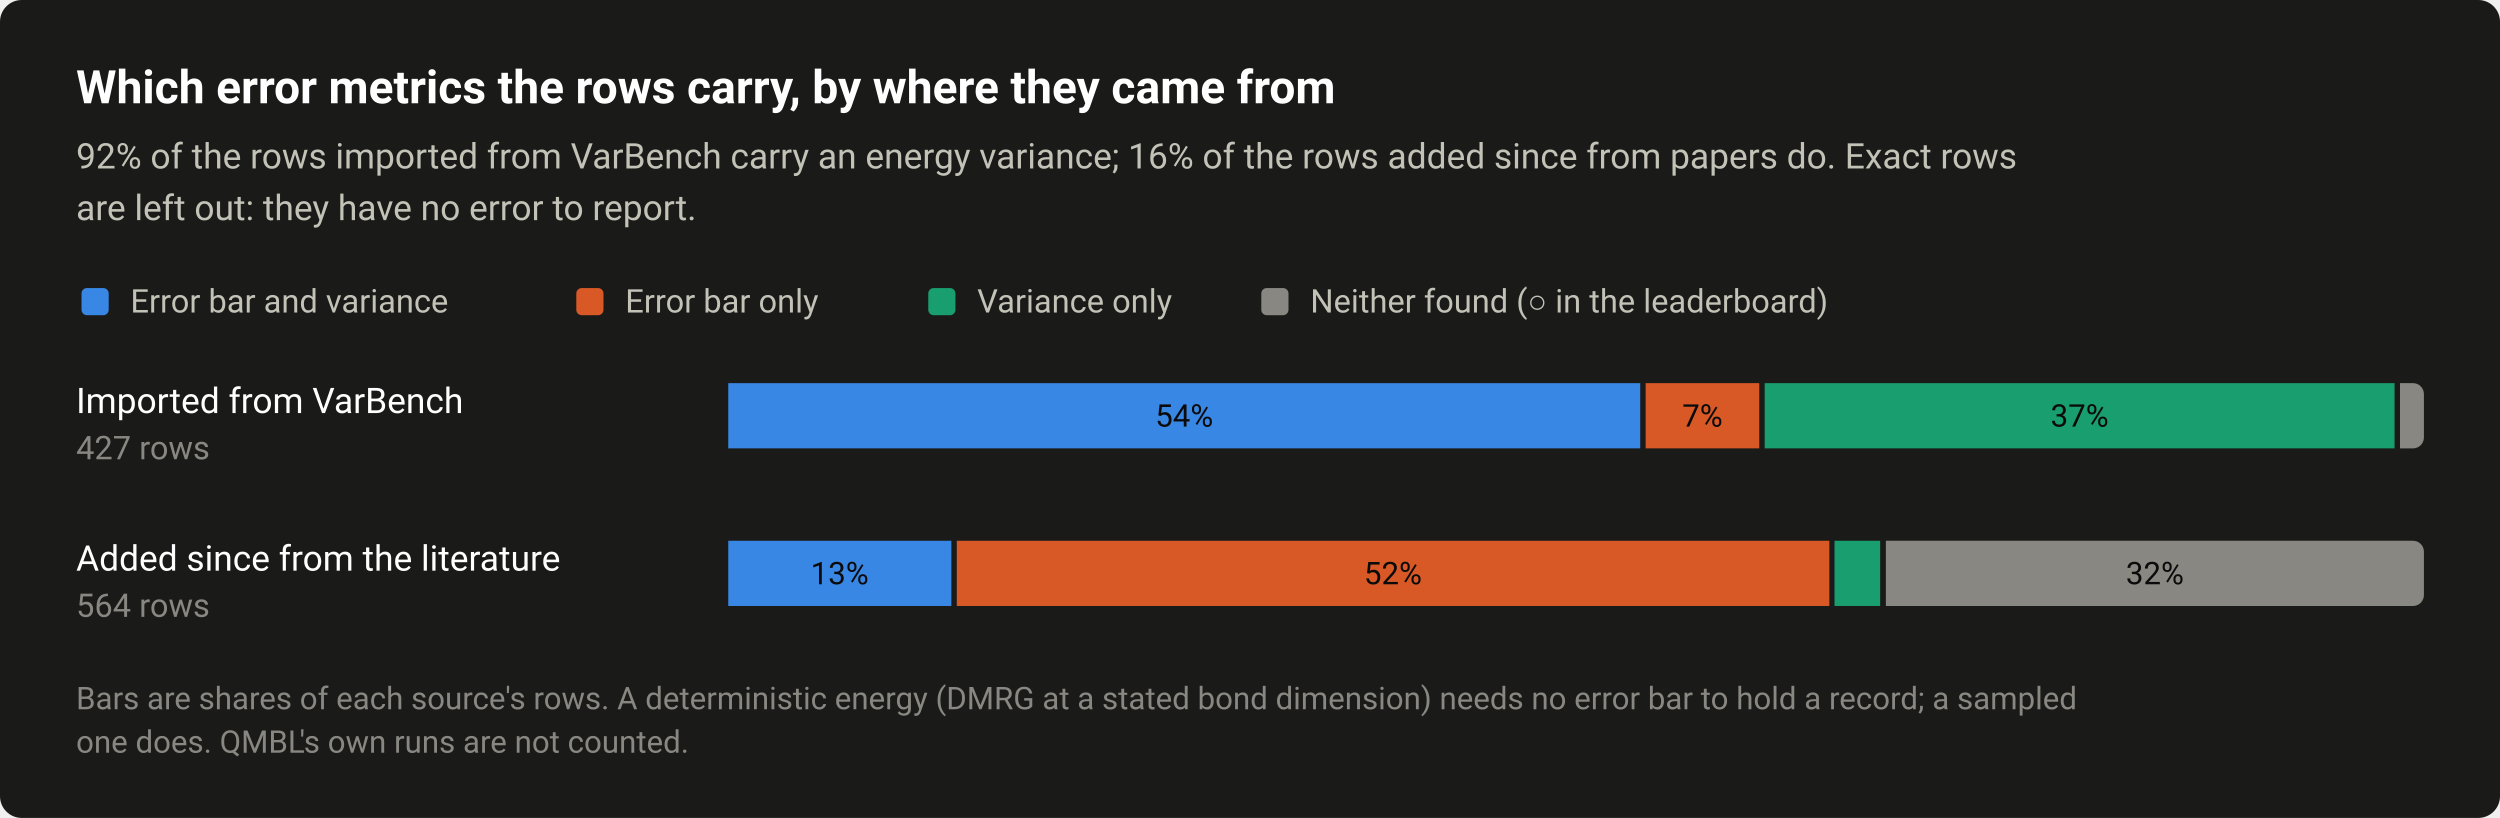
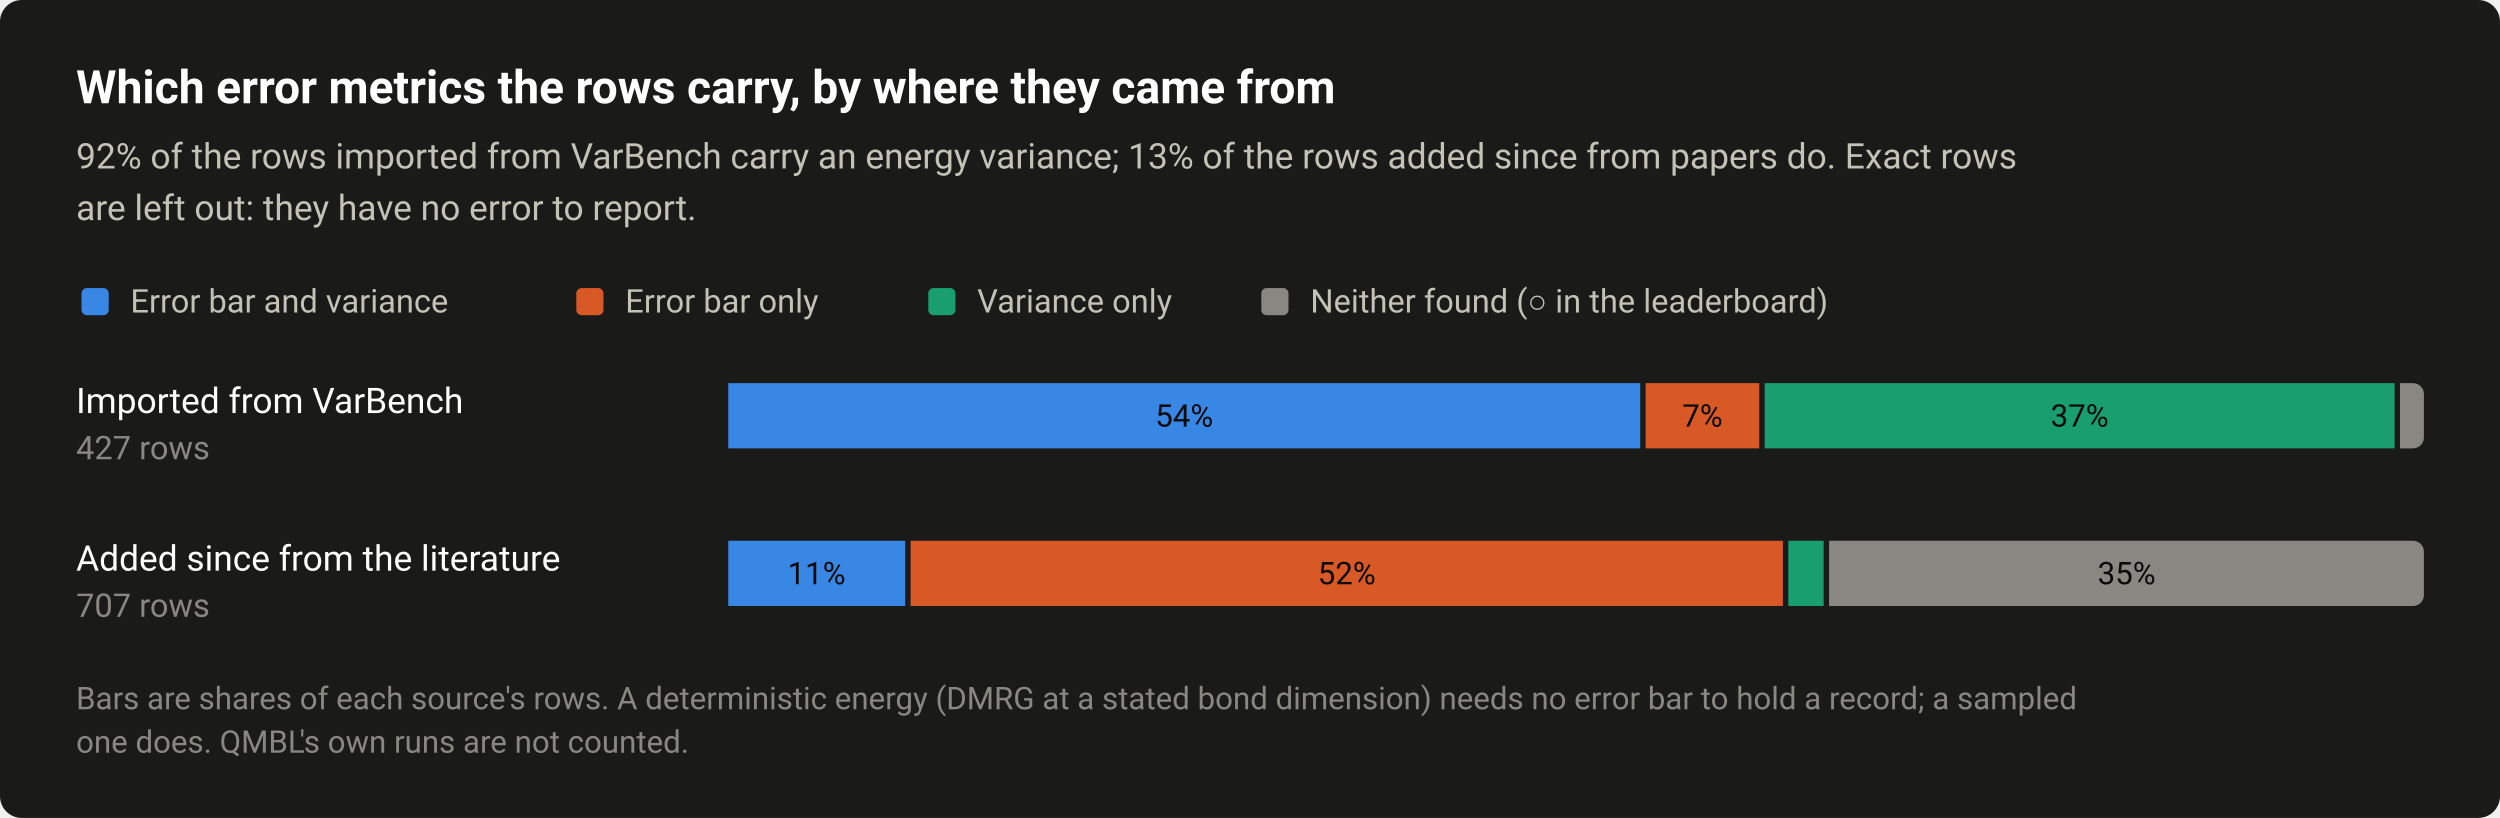
<svg xmlns="http://www.w3.org/2000/svg" width="920" height="301" viewBox="0 0 920 301" role="img" aria-labelledby="title desc">
  <style>text{font-family:system-ui,-apple-system,"Segoe UI",Roboto,"Helvetica Neue",Arial,sans-serif}</style>
  <rect width="920" height="301" rx="8" fill="#1a1a19" />
  <text x="28" y="38" font-size="17" fill="#ffffff" font-weight="600">Which error metrics the rows carry, by where they came from</text>
-   <text x="28" y="62" font-size="13" fill="#c3c2b7">92% of the rows imported from VarBench carry an energy variance; 16% of the rows added since from papers do. Exact rows</text>
+   <text x="28" y="62" font-size="13" fill="#c3c2b7">92% of the rows imported from VarBench carry an energy variance; 13% of the rows added since from papers do. Exact rows</text>
  <text x="28" y="81" font-size="13" fill="#c3c2b7">are left out: they have no error to report.</text>
  <rect x="30" y="106" width="10" height="10" rx="2" fill="#3987e5" />
  <text x="48" y="115" font-size="12" fill="#c3c2b7">Error bar and variance</text>
  <rect x="212.08" y="106" width="10" height="10" rx="2" fill="#d95926" />
  <text x="230.1" y="115" font-size="12" fill="#c3c2b7">Error bar only</text>
  <rect x="341.6" y="106" width="10" height="10" rx="2" fill="#199e70" />
  <text x="359.6" y="115" font-size="12" fill="#c3c2b7">Variance only</text>
  <rect x="464.16" y="106" width="10" height="10" rx="2" fill="#898781" />
  <text x="482.2" y="115" font-size="12" fill="#c3c2b7">Neither found (○ in the leaderboard)</text>
  <text x="28" y="152" font-size="13" fill="#ffffff">Imported from VarBench</text>
  <text x="28" y="169" font-size="12" fill="#898781" style="font-variant-numeric:tabular-nums">427 rows</text>
  <rect x="268" y="141" width="335.6" height="24" fill="#3987e5" />
  <text x="435.8" y="157" font-size="11.5" fill="#0b0b0b" text-anchor="middle" style="font-variant-numeric:tabular-nums">54%</text>
  <rect x="605.6" y="141" width="41.8" height="24" fill="#d95926" />
  <text x="626.5" y="157" font-size="11.5" fill="#0b0b0b" text-anchor="middle" style="font-variant-numeric:tabular-nums">7%</text>
  <rect x="649.4" y="141" width="231.8" height="24" fill="#199e70" />
  <text x="765.3" y="157" font-size="11.5" fill="#0b0b0b" text-anchor="middle" style="font-variant-numeric:tabular-nums">37%</text>
  <path d="M883.2 141H888A4 4 0 0 1 892 145V161A4 4 0 0 1 888 165H883.2Z" fill="#898781" />
  <text x="28" y="210" font-size="13" fill="#ffffff">Added since from the literature</text>
-   <text x="28" y="227" font-size="12" fill="#898781" style="font-variant-numeric:tabular-nums">564 rows</text>
-   <rect x="268" y="199" width="82.1" height="24" fill="#3987e5" />
-   <text x="309" y="215" font-size="11.5" fill="#0b0b0b" text-anchor="middle" style="font-variant-numeric:tabular-nums">13%</text>
-   <rect x="352.1" y="199" width="321.1" height="24" fill="#d95926" />
-   <text x="512.6" y="215" font-size="11.5" fill="#0b0b0b" text-anchor="middle" style="font-variant-numeric:tabular-nums">52%</text>
-   <rect x="675.1" y="199" width="16.8" height="24" fill="#199e70" />
-   <path d="M694 199H888A4 4 0 0 1 892 203V219A4 4 0 0 1 888 223H694Z" fill="#898781" />
-   <text x="793" y="215" font-size="11.5" fill="#0b0b0b" text-anchor="middle" style="font-variant-numeric:tabular-nums">32%</text>
+   <text x="28" y="227" font-size="12" fill="#898781" style="font-variant-numeric:tabular-nums">707 rows</text>
+   <rect x="268" y="199" width="65.1" height="24" fill="#3987e5" />
+   <text x="300.5" y="215" font-size="11.5" fill="#0b0b0b" text-anchor="middle" style="font-variant-numeric:tabular-nums">11%</text>
+   <rect x="335.1" y="199" width="321" height="24" fill="#d95926" />
+   <text x="495.6" y="215" font-size="11.5" fill="#0b0b0b" text-anchor="middle" style="font-variant-numeric:tabular-nums">52%</text>
+   <rect x="658.1" y="199" width="13" height="24" fill="#199e70" />
+   <path d="M673.1 199H888A4 4 0 0 1 892 203V219A4 4 0 0 1 888 223H673.1Z" fill="#898781" />
+   <text x="782.6" y="215" font-size="11.5" fill="#0b0b0b" text-anchor="middle" style="font-variant-numeric:tabular-nums">35%</text>
  <text x="28" y="261" font-size="11.5" fill="#898781">Bars are shares of each source's rows. A deterministic energy (DMRG at a stated bond dimension) needs no error bar to hold a record; a sampled</text>
  <text x="28" y="277" font-size="11.5" fill="#898781">one does. QMBL's own runs are not counted.</text>
</svg>
